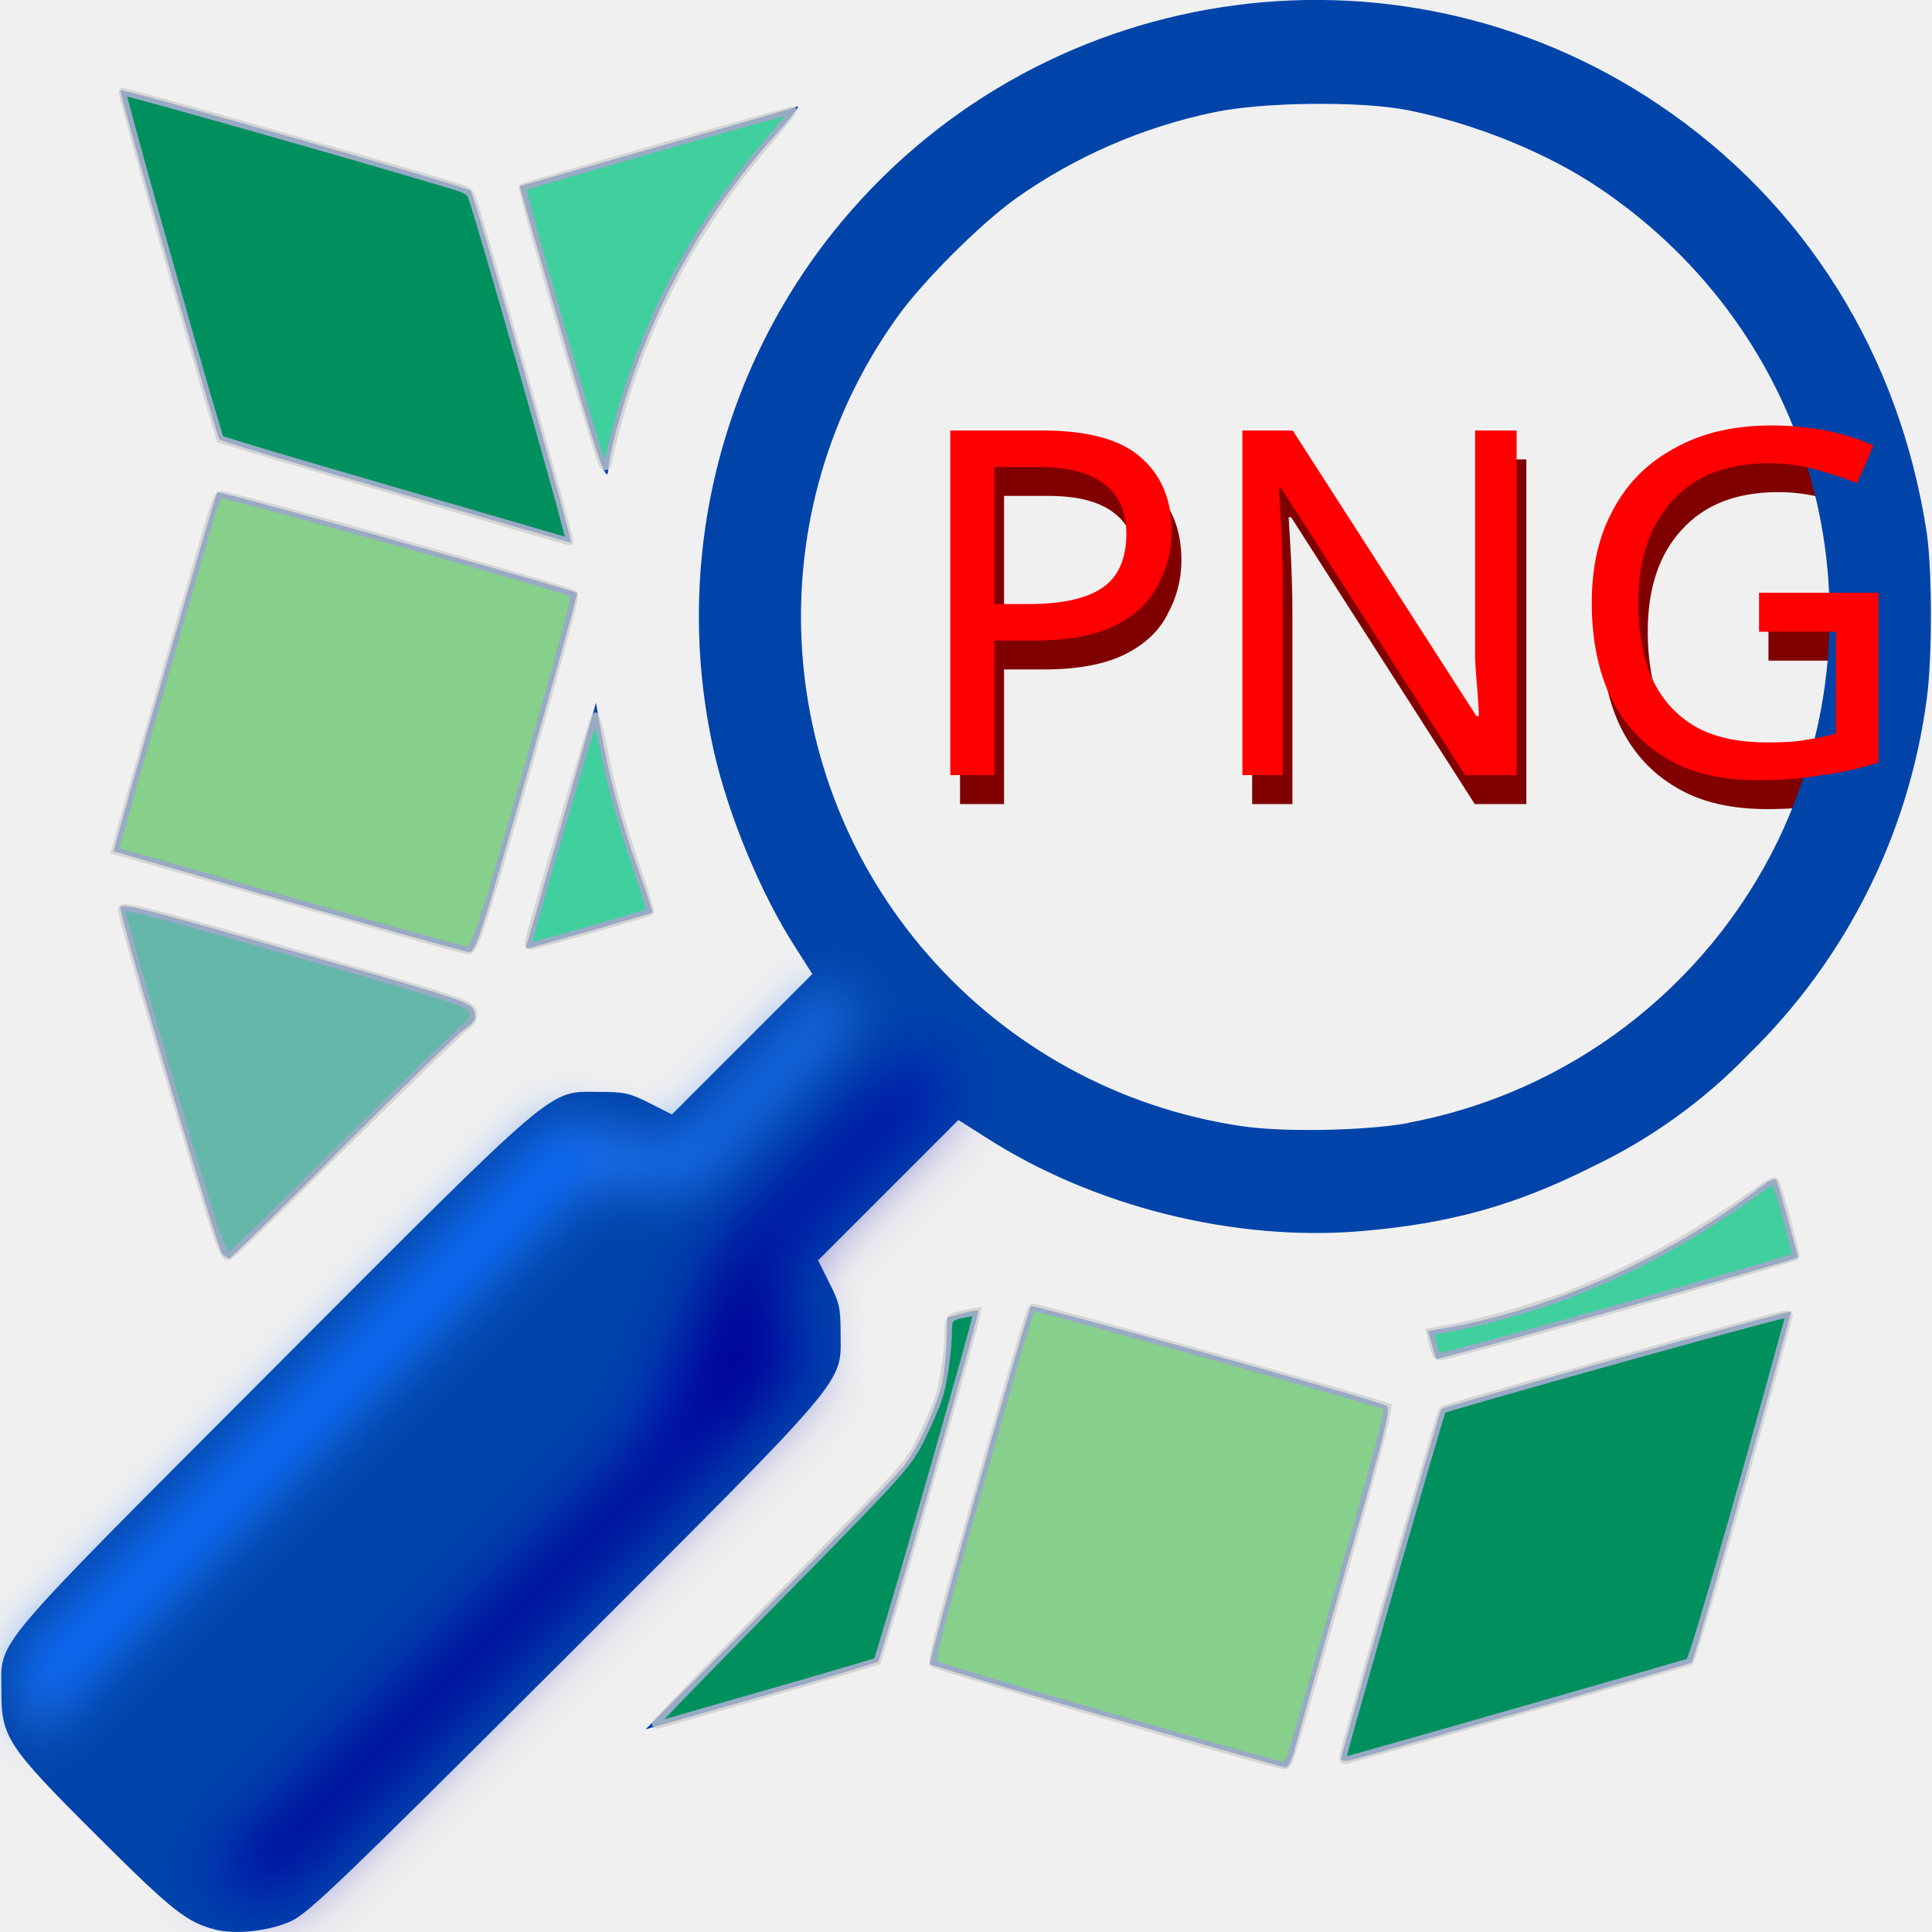
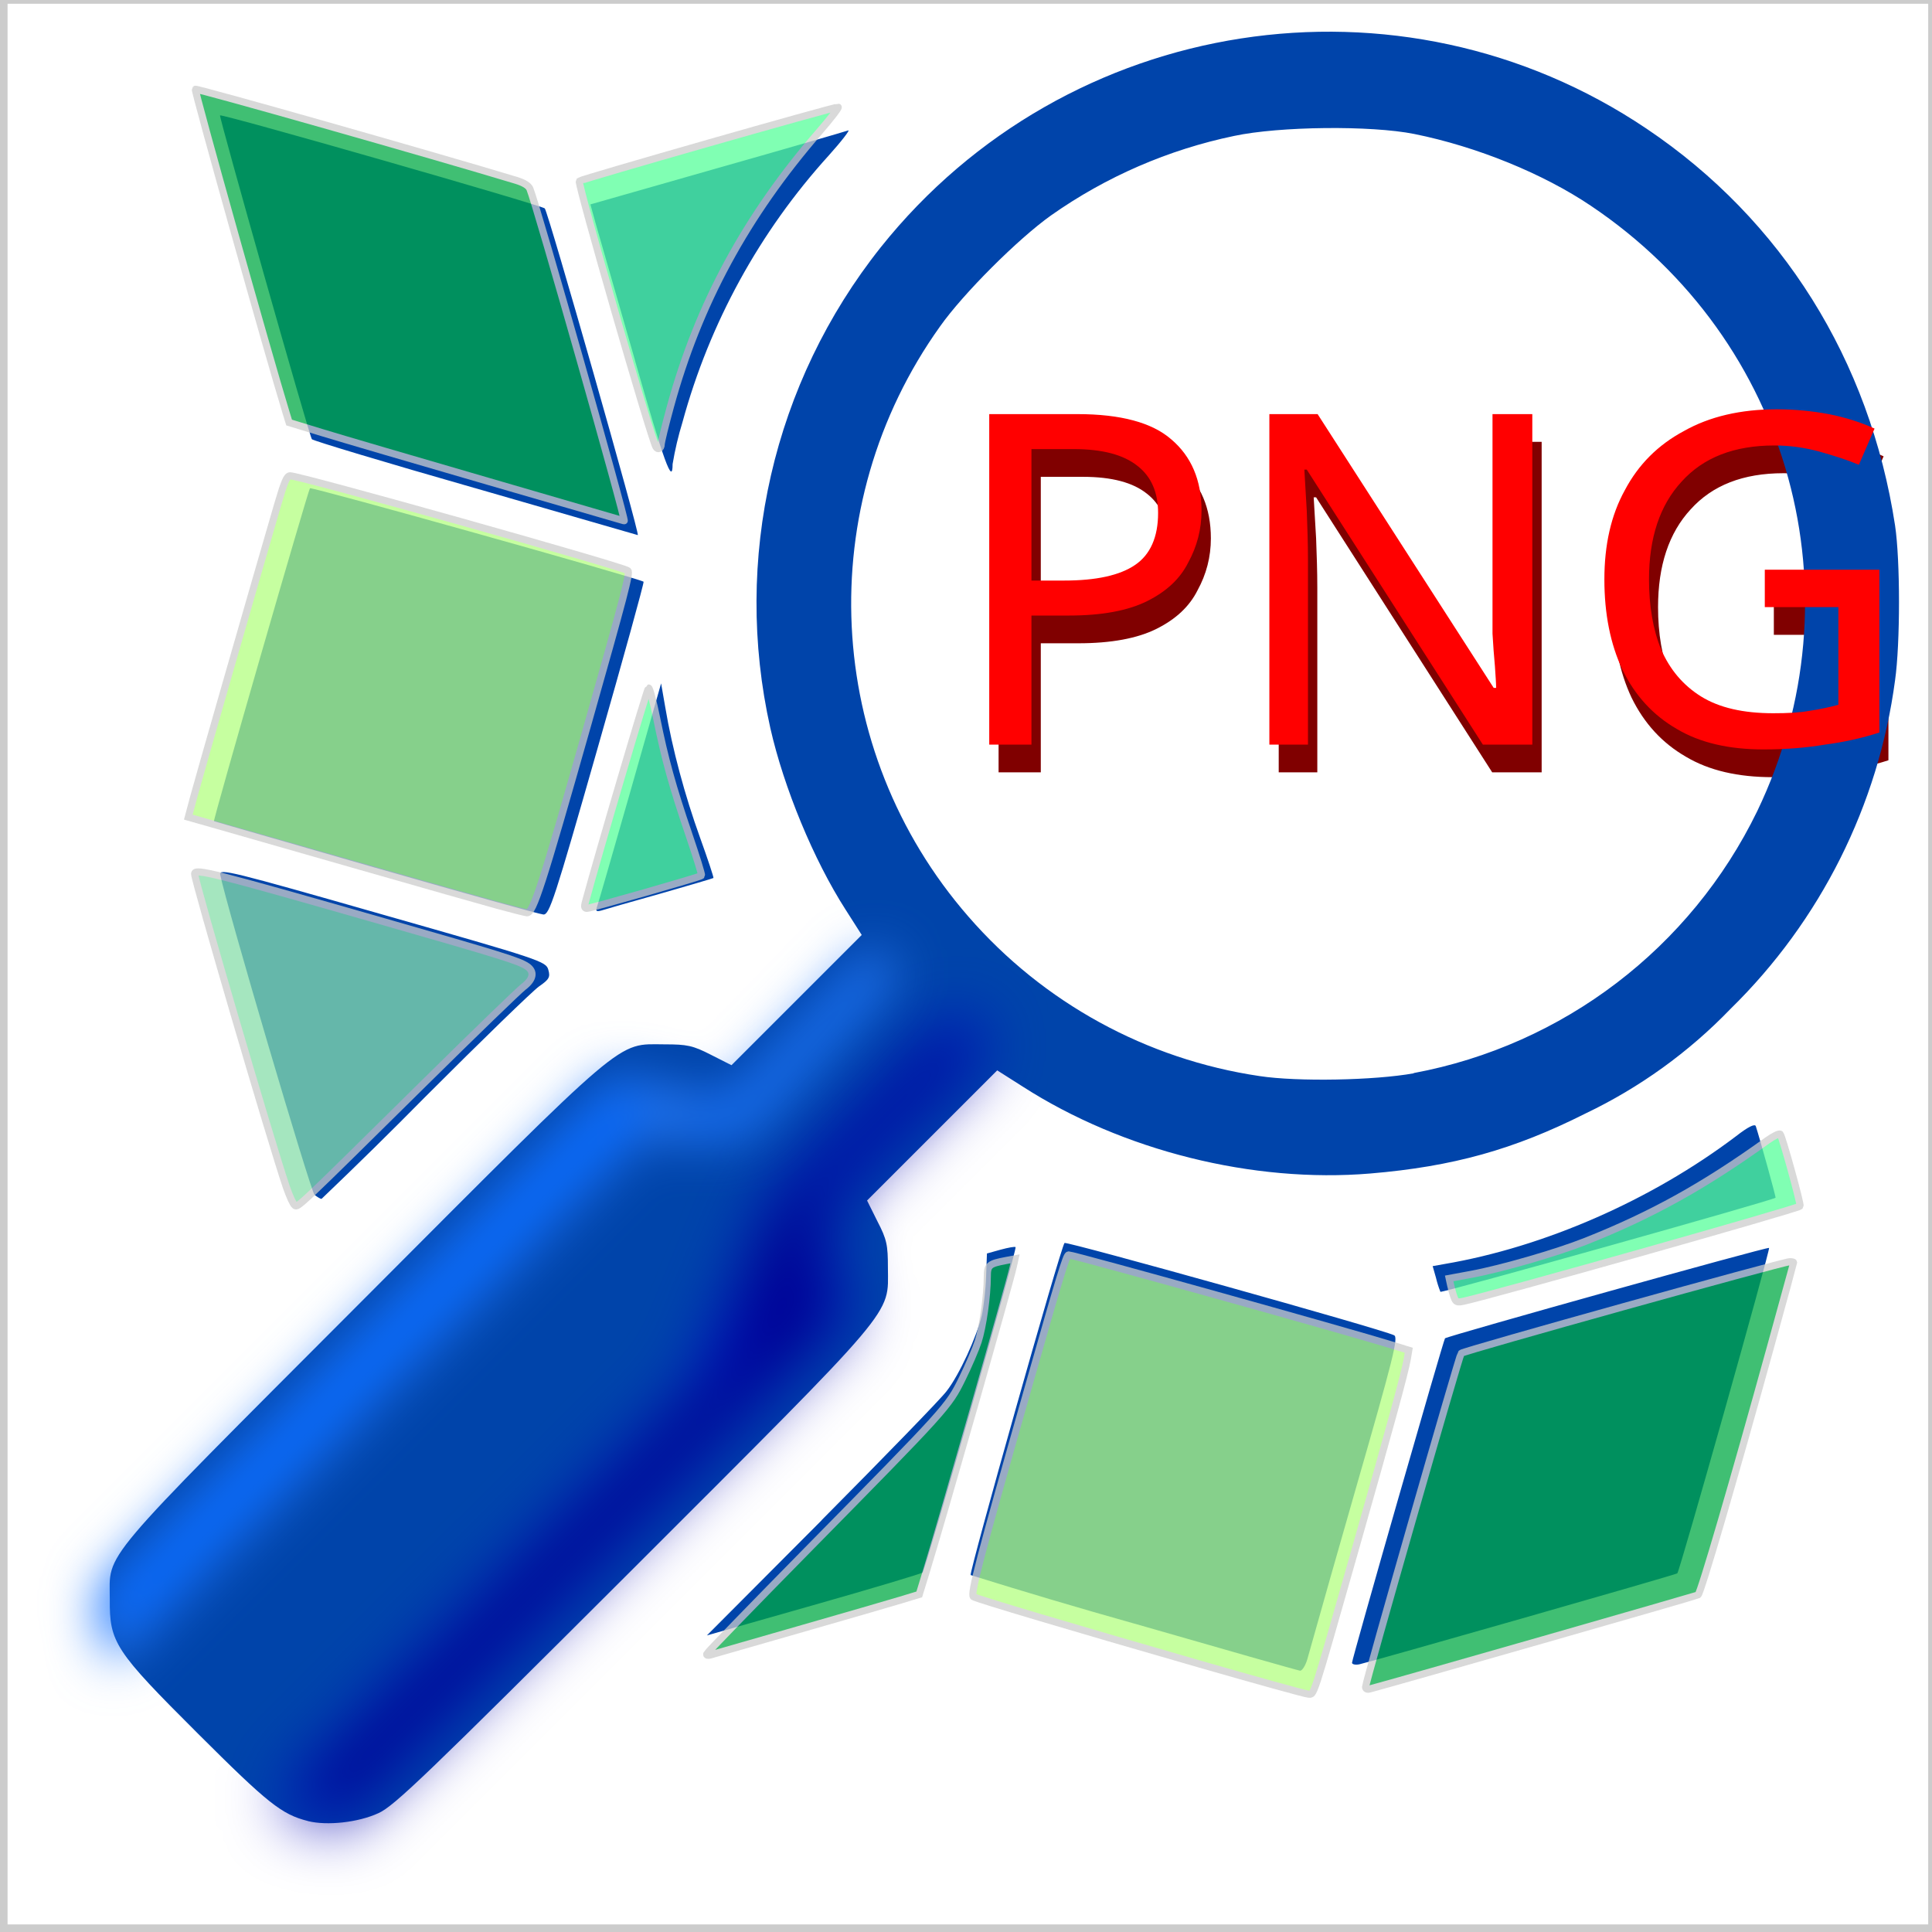
<svg xmlns="http://www.w3.org/2000/svg" fill="#000000" width="800px" height="800px" viewBox="0 0 24 24" role="img" version="1.1" id="svg1">
  <defs id="defs1">
    <filter style="color-interpolation-filters:sRGB" id="filter12" x="-0.12" y="-0.103" width="1.239" height="1.205">
      <feGaussianBlur stdDeviation="0.419" id="feGaussianBlur12" />
    </filter>
    <filter style="color-interpolation-filters:sRGB" id="filter13" x="-0.083" y="-0.096" width="1.168" height="1.195">
      <feGaussianBlur stdDeviation="0.336" id="feGaussianBlur13" />
    </filter>
  </defs>
-   <text xml:space="preserve" style="font-style:normal;font-variant:normal;font-weight:normal;font-stretch:normal;font-size:5.997px;line-height:1.25;font-family:'Bauhaus 93';-inkscape-font-specification:'Bauhaus 93, ';text-align:start;text-decoration-color:#000000;letter-spacing:0px;word-spacing:0px;writing-mode:lr-tb;direction:ltr;text-anchor:start;white-space:pre;opacity:1;fill:#800000;stroke:none;stroke-width:0.505;stroke-linecap:round" x="11.347" y="9.99" id="text14">
-     <tspan id="tspan14" style="font-style:normal;font-variant:normal;font-weight:normal;font-stretch:normal;font-size:5.997px;font-family:'Bauhaus 93';-inkscape-font-specification:'Bauhaus 93, ';fill:#800000;stroke:none;stroke-width:0.505" x="11.347" y="9.99">PNG</tspan>
-   </text>
-   <path d="M2.672 23.969c-.352-.089-.534-.234-1.471-1.168C.085 21.688.014 21.579.018 20.999c0-.645-.196-.414 3.368-3.986 3.6-3.608 3.415-3.451 4.064-3.449.302 0 .378.016.62.14l.277.14 1.744-1.744-.218-.343c-.425-.662-.825-1.629-1.006-2.429a7.657 7.657 0 0 1 1.479-6.44c2.49-3.12 6.959-3.812 10.26-1.588 1.812 1.218 2.99 3.099 3.328 5.314.07.467.07 1.579 0 2.074a7.554 7.554 0 0 1-2.205 4.402 6.712 6.712 0 0 1-1.943 1.401c-.959.483-1.775.71-2.881.803-1.573.131-3.32-.305-4.656-1.163l-.343-.218-1.744 1.744.14.28c.125.241.14.316.14.617.003.651.156.467-3.426 4.049-2.761 2.756-3.186 3.164-3.398 3.261-.271.125-.69.171-.945.106zM17.485 13.95a6.425 6.425 0 0 0 4.603-3.51c1.391-2.899.455-6.306-2.227-8.108-.638-.43-1.529-.794-2.367-.962-.581-.117-1.809-.104-2.414.025a6.593 6.593 0 0 0-2.452 1.064c-.444.315-1.177 1.048-1.487 1.487a6.384 6.384 0 0 0 .38 7.907 6.406 6.406 0 0 0 3.901 2.136c.509.078 1.542.058 2.065-.037zm-3.738 7.376a80.97 80.97 0 0 1-2.196-.651c-.025-.028 1.207-4.396 1.257-4.449.023-.026 4.242 1.152 4.414 1.236.062.026-.003.288-.525 2.102a398.513 398.513 0 0 0-.635 2.236c-.025.087-.069.156-.097.156-.028-.003-1.028-.287-2.219-.631zm2.912.524c0-.053 1.227-4.333 1.246-4.347.047-.034 4.324-1.23 4.341-1.211.019.019-1.199 4.337-1.23 4.36-.02.019-4.126 1.191-4.259 1.218-.054.011-.098 0-.098-.019zm-7.105-1.911c.846-.852 1.599-1.627 1.674-1.728.171-.218.405-.732.472-1.015.026-.118.053-.352.058-.522l.011-.307.182-.051c.103-.028.193-.044.202-.034.023.025-1.207 4.321-1.246 4.36-.02.016-.677.213-1.464.436l-1.425.405 1.537-1.542zm8.289-3.06a1.371 1.371 0 0 1-.059-.187l-.044-.156.156-.028c1.339-.227 2.776-.856 3.908-1.713.16-.125.252-.171.265-.134.054.165.272.95.265.959-.034.034-4.48 1.282-4.492 1.261zm-15.083-1.3c-.05-.039-1.179-3.866-1.264-4.29-.016-.084.146-.044 2.174.536 2.121.604 2.192.629 2.222.74.028.098.011.129-.125.223-.084.059-.769.724-1.523 1.479a63.877 63.877 0 0 1-1.39 1.367c-.016 0-.056-.025-.093-.054zm.821-4.378c-1.188-.343-2.164-.623-2.167-.626-.016-.012 1.261-4.433 1.285-4.46.022-.022 4.422 1.211 4.469 1.252.009.009-.269 1.017-.618 2.239-.576 2.02-.643 2.224-.723 2.22-.05-.003-1.059-.285-2.247-.626zm2.959.538c.012-.031.212-.723.444-1.534l.42-1.476.056.321c.093.556.265 1.188.464 1.741.106.296.187.539.181.545-.008.006-.332.101-.719.212-.389.109-.741.21-.786.224-.058.016-.075.006-.059-.034zM4.905 6.112c-1.187-.339-2.167-.635-2.18-.654-.04-.062-1.246-4.321-1.23-4.338.026-.025 4.31 1.204 4.351 1.246.047.051 1.28 4.379 1.246 4.376L4.91 6.113zm2.148-1.713l-.519-1.806-.078-.28 1.693-.483c.934-.265 1.724-.495 1.76-.508.034-.016-.083.14-.26.336A8.729 8.729 0 0 0 7.69 5.23a4.348 4.348 0 0 0-.132.561c0 .293-.115-.025-.505-1.39z" id="path1" style="fill:#0044aa" />
-   <path style="opacity:0.75;fill:#00aa44;stroke:#cccccc;stroke-width:3.075;stroke-linecap:round" d="M 177.506,207.397 C 145.501,198.113 112.981,188.574 105.239,186.2 l -14.076,-4.316 -1.345,-4.389 C 82.231,152.736 50.177,38.494 50.677,37.995 51.202,37.469 153.07,66.38 189.042,77.264 c 3.482,1.054 5.481,2.271 6.101,3.716 2.69,6.266 41.785,143.905 40.727,143.384 -0.096,-0.047 -26.359,-7.682 -58.364,-16.967 z" id="path2" transform="scale(0.03)" />
-   <path style="opacity:0.75;fill:#00aa44;stroke:#cccccc;stroke-width:3.075;stroke-linecap:round" d="m 271.522,713.589 c 0.198,-0.573 19.725,-20.713 43.392,-44.755 60.384,-61.34 60.981,-62 66.894,-74.03 2.694,-5.479 5.789,-12.671 6.878,-15.981 2.035,-6.187 3.956,-19.728 3.97,-27.991 0.009,-5.117 0.688,-5.699 8.323,-7.131 l 3.633,-0.682 -0.724,3.307 c -1.664,7.603 -30.502,108.643 -37.705,132.107 l -2.911,9.484 -8.042,2.44 c -4.423,1.342 -24.326,7.112 -44.228,12.822 -19.902,5.71 -37.008,10.622 -38.013,10.916 -1.062,0.311 -1.676,0.098 -1.467,-0.507 z" id="path3" transform="scale(0.03)" />
-   <path style="opacity:0.75;fill:#00aa44;stroke:#cccccc;stroke-width:3.075;stroke-linecap:round" d="m 555.99,727.889 c 0,-2.04 40.47,-143.257 41.29,-144.076 1.094,-1.094 139.076,-39.558 141.907,-39.558 0.904,0 1.644,0.153 1.644,0.34 0,0.187 -4.423,16.361 -9.829,35.941 -16.185,58.625 -30.282,106.887 -31.427,107.595 -0.788,0.487 -129.763,37.435 -141.874,40.643 -1.017,0.269 -1.711,-0.09 -1.711,-0.885 z" id="path4" transform="scale(0.03)" />
-   <path style="opacity:0.75;fill:#55ff99;stroke:#cccccc;stroke-width:3.075;stroke-linecap:round" d="m 249.578,192.421 c -2.332,-4.118 -33.999,-113.934 -33.102,-114.793 0.912,-0.872 110.801,-32.269 111.78,-31.937 0.447,0.151 -3.199,4.896 -8.1,10.544 -31.583,36.391 -52.183,74.419 -64.326,118.745 -2.198,8.024 -3.996,15.395 -3.996,16.381 0,1.78 -1.46,2.466 -2.256,1.06 z" id="path6" transform="scale(0.03)" />
-   <path style="opacity:0.75;fill:#55ff99;stroke:#cccccc;stroke-width:3.075;stroke-linecap:round" d="m 218.967,389.487 c 6.201,-22.865 26.84,-92.822 27.427,-92.963 0.439,-0.105 2.001,5.75 3.471,13.012 3.585,17.714 6.825,29.414 13.892,50.163 3.26,9.57 5.734,17.593 5.498,17.828 -0.644,0.644 -47.888,14.16 -49.494,14.16 -0.967,0 -1.209,-0.67 -0.794,-2.2 z" id="path7" transform="scale(0.03)" />
-   <path style="opacity:0.75;fill:#55ff99;stroke:#cccccc;stroke-width:3.075;stroke-linecap:round" d="m 594.262,559.734 c -0.472,-1.252 -1.151,-3.624 -1.509,-5.269 l -0.65,-2.992 9.572,-1.773 c 12.945,-2.397 36.652,-9.248 49.181,-14.211 28.578,-11.323 51.144,-23.833 78.643,-43.599 2.643,-1.9 5.141,-3.107 5.552,-2.684 0.881,0.908 9.069,30.58 8.568,31.048 -1.34,1.25 -132.407,38.294 -145.326,41.075 -2.741,0.59 -3.29,0.373 -4.032,-1.594 z" id="path8" transform="scale(0.03)" />
-   <path style="opacity:0.75;fill:#87deaa;stroke:#cccccc;stroke-width:3.075;stroke-linecap:round" d="m 93.65,519.965 c -0.669,-0.416 -2.337,-4.034 -3.708,-8.039 -6.441,-18.817 -39.575,-131.964 -39.575,-135.141 0,-2.496 8.145,-0.438 81.663,20.643 50.717,14.543 58.202,16.872 61.806,19.233 3.423,2.243 2.886,5.611 -1.415,8.861 -2.017,1.525 -21.491,20.377 -43.276,41.893 -54.344,53.674 -54.085,53.428 -55.495,52.55 z" id="path9" transform="scale(0.03)" />
-   <path style="opacity:0.75;fill:#b3ff80;stroke:#cccccc;stroke-width:3.075;stroke-linecap:round" d="m 181.907,390.571 c -5.917,-1.613 -33.863,-9.554 -62.103,-17.647 -28.24,-8.093 -56.027,-16.048 -61.75,-17.678 l -10.405,-2.963 2.38,-8.904 c 2.17,-8.117 27.44,-96.133 36.181,-126.019 2.909,-9.945 4,-12.469 5.39,-12.469 4.372,0 144.169,39.291 145.878,41 0.983,0.983 -1.354,9.914 -17.55,67.069 -19.576,69.08 -23.357,80.772 -26.066,80.615 -0.659,-0.038 -6.038,-1.389 -11.955,-3.002 z" id="path10" transform="scale(0.03)" />
-   <path style="opacity:0.75;fill:#b3ff80;stroke:#cccccc;stroke-width:3.075;stroke-linecap:round" d="m 483.619,717.788 c -55.482,-15.979 -95.257,-27.824 -96.952,-28.871 -1.43,-0.884 2.713,-16.73 23.123,-88.428 14.48,-50.868 17.001,-59.169 17.976,-59.169 2.18,0 120.554,33.02 140.24,39.12 l 6.636,2.056 -0.606,3.617 c -0.977,5.829 -7.455,29.525 -23.05,84.302 -18.267,64.164 -17.121,60.656 -19.769,60.553 -1.167,-0.045 -22.586,-5.977 -47.599,-13.18 z" id="path11" transform="scale(0.03)" />
-   <text xml:space="preserve" style="font-style:normal;font-variant:normal;font-weight:normal;font-stretch:normal;font-size:5.997px;line-height:1.25;font-family:'Bauhaus 93';-inkscape-font-specification:'Bauhaus 93, ';text-align:start;text-decoration-color:#000000;letter-spacing:0px;word-spacing:0px;writing-mode:lr-tb;direction:ltr;text-anchor:start;white-space:pre;opacity:1;fill:#ff0000;stroke:none;stroke-width:0.505;stroke-linecap:round" x="11.227" y="9.63" id="text11">
-     <tspan id="tspan11" style="font-style:normal;font-variant:normal;font-weight:normal;font-stretch:normal;font-size:5.997px;font-family:'Bauhaus 93';-inkscape-font-specification:'Bauhaus 93, ';fill:#ff0000;stroke:none;stroke-width:0.505" x="11.227" y="9.63">PNG</tspan>
-   </text>
-   <path id="path12" style="opacity:1;fill:#000080;stroke:#0000ff;stroke-width:0.094;stroke-linecap:round;filter:url(#filter12)" d="M 11.384 13.181 L 9.062 15.502 L 8.098 17.853 L 9.653 16.342 L 9.653 15.594 L 11.725 13.522 L 11.384 13.181 z M 9.653 16.342 L 2.699 23.296 L 3.33 23.589 L 9.946 16.973 L 9.653 16.342 z " />
-   <path id="path13" style="opacity:1;fill:#0066ff;stroke:#5599ff;stroke-width:0.094;stroke-linecap:round;filter:url(#filter13)" d="M 10.313 12.345 L 8.413 14.311 L 7.708 14.192 L 7.555 14.663 L 8.604 14.663 L 10.551 12.583 L 10.313 12.345 z M 7.708 14.192 L 6.936 13.985 L 0.274 20.647 L 0.425 21.474 L 7.708 14.192 z " />
+   <g id="g2">
+     <g id="g3">
+       <rect style="opacity:1;fill:#ffffff;stroke:#cccccc;stroke-width:0.094;stroke-linecap:round" id="rect1" width="23.953" height="23.953" x="0.047" y="-9.2340037e-05" />
+       <g id="g1" transform="matrix(0.9589354,0,0,0.9589354,0.9687058,0.0161791)">
+         <text xml:space="preserve" style="font-style:normal;font-variant:normal;font-weight:normal;font-stretch:normal;font-size:5.997px;line-height:1.25;font-family:'Bauhaus 93';-inkscape-font-specification:'Bauhaus 93, ';text-align:start;text-decoration-color:#000000;letter-spacing:0px;word-spacing:0px;writing-mode:lr-tb;direction:ltr;text-anchor:start;white-space:pre;opacity:1;fill:#800000;stroke:none;stroke-width:0.505;stroke-linecap:round" x="11.347" y="9.99" id="text14">
+           <tspan id="tspan14" style="font-style:normal;font-variant:normal;font-weight:normal;font-stretch:normal;font-size:5.997px;font-family:'Bauhaus 93';-inkscape-font-specification:'Bauhaus 93, ';fill:#800000;stroke:none;stroke-width:0.505" x="11.347" y="9.99">PNG</tspan>
+         </text>
+         <path d="M 2.978,23.573 C 2.638,23.487 2.462,23.347 1.556,22.443 0.477,21.367 0.408,21.262 0.412,20.701 c 0,-0.624 -0.19,-0.4 3.257,-3.854 3.481,-3.489 3.302,-3.337 3.93,-3.335 0.292,0 0.366,0.015 0.6,0.135 L 8.466,13.782 10.153,12.095 9.942,11.764 C 9.531,11.124 9.144,10.188 8.969,9.415 A 7.404,7.404 0 0 1 10.399,3.187 c 2.408,-3.017 6.729,-3.686 9.922,-1.536 1.752,1.178 2.891,2.997 3.218,5.139 0.068,0.452 0.068,1.527 0,2.006 a 7.305,7.305 0 0 1 -2.132,4.257 6.491,6.491 0 0 1 -1.879,1.355 c -0.927,0.467 -1.716,0.687 -2.786,0.777 -1.521,0.127 -3.21,-0.295 -4.502,-1.125 l -0.332,-0.211 -1.686,1.686 0.135,0.271 c 0.121,0.233 0.135,0.306 0.135,0.597 0.003,0.63 0.151,0.452 -3.313,3.915 -2.67,2.665 -3.081,3.06 -3.286,3.153 -0.262,0.121 -0.667,0.165 -0.914,0.103 z M 17.303,13.884 a 6.213,6.213 0 0 0 4.451,-3.394 C 23.099,7.687 22.194,4.392 19.6,2.65 18.983,2.234 18.122,1.882 17.312,1.719 16.75,1.606 15.562,1.619 14.977,1.744 a 6.375,6.375 0 0 0 -2.371,1.029 c -0.429,0.305 -1.138,1.013 -1.438,1.438 a 6.173,6.173 0 0 0 0.367,7.646 6.195,6.195 0 0 0 3.772,2.066 c 0.492,0.075 1.491,0.056 1.997,-0.036 z m -3.615,7.133 a 78.299,78.299 0 0 1 -2.124,-0.63 c -0.024,-0.027 1.167,-4.251 1.216,-4.302 0.022,-0.025 4.102,1.114 4.268,1.195 0.06,0.025 -0.003,0.278 -0.508,2.033 a 385.366,385.366 0 0 0 -0.614,2.162 c -0.024,0.084 -0.067,0.151 -0.094,0.151 -0.027,-0.003 -0.994,-0.278 -2.146,-0.61 z m 2.816,0.507 c 0,-0.051 1.187,-4.19 1.205,-4.204 0.045,-0.033 4.181,-1.189 4.198,-1.171 0.018,0.018 -1.159,4.194 -1.189,4.216 -0.019,0.018 -3.99,1.152 -4.118,1.178 -0.052,0.011 -0.095,0 -0.095,-0.018 z M 9.633,19.676 c 0.818,-0.824 1.546,-1.573 1.619,-1.671 0.165,-0.211 0.392,-0.708 0.456,-0.982 0.025,-0.114 0.051,-0.34 0.056,-0.505 l 0.011,-0.297 0.176,-0.049 c 0.1,-0.027 0.187,-0.043 0.195,-0.033 0.022,0.024 -1.167,4.178 -1.205,4.216 -0.019,0.015 -0.655,0.206 -1.416,0.422 l -1.378,0.392 1.486,-1.491 z m 8.016,-2.959 a 1.326,1.326 0 0 1 -0.057,-0.181 l -0.043,-0.151 0.151,-0.027 c 1.295,-0.22 2.684,-0.828 3.779,-1.656 0.155,-0.121 0.244,-0.165 0.256,-0.13 0.052,0.16 0.263,0.919 0.256,0.927 -0.033,0.033 -4.332,1.24 -4.344,1.219 z M 3.064,15.46 c -0.048,-0.038 -1.14,-3.738 -1.222,-4.148 -0.015,-0.081 0.141,-0.043 2.102,0.518 2.051,0.584 2.12,0.608 2.149,0.716 0.027,0.095 0.011,0.125 -0.121,0.216 -0.081,0.057 -0.744,0.7 -1.473,1.43 a 61.77,61.77 0 0 1 -1.344,1.322 c -0.015,0 -0.054,-0.024 -0.09,-0.052 z M 3.858,11.226 C 2.709,10.894 1.765,10.624 1.762,10.621 1.747,10.609 2.981,6.334 3.005,6.308 c 0.021,-0.021 4.276,1.171 4.322,1.211 0.009,0.009 -0.26,0.983 -0.598,2.165 C 6.172,11.637 6.107,11.834 6.029,11.83 5.981,11.827 5.005,11.555 3.857,11.225 Z m 2.861,0.52 c 0.012,-0.03 0.205,-0.699 0.429,-1.483 l 0.406,-1.427 0.054,0.31 c 0.09,0.538 0.256,1.149 0.449,1.684 0.103,0.286 0.181,0.521 0.175,0.527 -0.008,0.006 -0.321,0.098 -0.695,0.205 -0.376,0.105 -0.717,0.203 -0.76,0.217 -0.056,0.015 -0.073,0.006 -0.057,-0.033 z M 5.138,6.305 C 3.99,5.977 3.042,5.691 3.03,5.673 2.991,5.613 1.825,1.494 1.84,1.478 c 0.025,-0.024 4.168,1.164 4.207,1.205 0.045,0.049 1.238,4.235 1.205,4.232 L 5.143,6.306 Z M 7.215,4.648 6.713,2.902 6.638,2.631 8.275,2.164 C 9.178,1.908 9.942,1.686 9.977,1.673 10.01,1.657 9.896,1.808 9.725,1.998 A 8.441,8.441 0 0 0 7.831,5.452 4.205,4.205 0 0 0 7.703,5.995 c 0,0.283 -0.111,-0.024 -0.488,-1.344 z" id="path1" style="fill:#0044aa;stroke-width:0.967" />
+         <path style="opacity:0.75;fill:#00aa44;stroke:#cccccc;stroke-width:3.075;stroke-linecap:round" d="M 177.506,207.397 C 145.501,198.113 112.981,188.574 105.239,186.2 l -14.076,-4.316 -1.345,-4.389 C 82.231,152.736 50.177,38.494 50.677,37.995 51.202,37.469 153.07,66.38 189.042,77.264 c 3.482,1.054 5.481,2.271 6.101,3.716 2.69,6.266 41.785,143.905 40.727,143.384 -0.096,-0.047 -26.359,-7.682 -58.364,-16.967 z" id="path2" transform="scale(0.03)" />
+         <path style="opacity:0.75;fill:#00aa44;stroke:#cccccc;stroke-width:3.075;stroke-linecap:round" d="m 271.522,713.589 c 0.198,-0.573 19.725,-20.713 43.392,-44.755 60.384,-61.34 60.981,-62 66.894,-74.03 2.694,-5.479 5.789,-12.671 6.878,-15.981 2.035,-6.187 3.956,-19.728 3.97,-27.991 0.009,-5.117 0.688,-5.699 8.323,-7.131 l 3.633,-0.682 -0.724,3.307 c -1.664,7.603 -30.502,108.643 -37.705,132.107 l -2.911,9.484 -8.042,2.44 c -4.423,1.342 -24.326,7.112 -44.228,12.822 -19.902,5.71 -37.008,10.622 -38.013,10.916 -1.062,0.311 -1.676,0.098 -1.467,-0.507 z" id="path3" transform="scale(0.03)" />
+         <path style="opacity:0.75;fill:#00aa44;stroke:#cccccc;stroke-width:3.075;stroke-linecap:round" d="m 555.99,727.889 c 0,-2.04 40.47,-143.257 41.29,-144.076 1.094,-1.094 139.076,-39.558 141.907,-39.558 0.904,0 1.644,0.153 1.644,0.34 0,0.187 -4.423,16.361 -9.829,35.941 -16.185,58.625 -30.282,106.887 -31.427,107.595 -0.788,0.487 -129.763,37.435 -141.874,40.643 -1.017,0.269 -1.711,-0.09 -1.711,-0.885 z" id="path4" transform="scale(0.03)" />
+         <path style="opacity:0.75;fill:#55ff99;stroke:#cccccc;stroke-width:3.075;stroke-linecap:round" d="m 249.578,192.421 c -2.332,-4.118 -33.999,-113.934 -33.102,-114.793 0.912,-0.872 110.801,-32.269 111.78,-31.937 0.447,0.151 -3.199,4.896 -8.1,10.544 -31.583,36.391 -52.183,74.419 -64.326,118.745 -2.198,8.024 -3.996,15.395 -3.996,16.381 0,1.78 -1.46,2.466 -2.256,1.06 z" id="path6" transform="scale(0.03)" />
+         <path style="opacity:0.75;fill:#55ff99;stroke:#cccccc;stroke-width:3.075;stroke-linecap:round" d="m 218.967,389.487 c 6.201,-22.865 26.84,-92.822 27.427,-92.963 0.439,-0.105 2.001,5.75 3.471,13.012 3.585,17.714 6.825,29.414 13.892,50.163 3.26,9.57 5.734,17.593 5.498,17.828 -0.644,0.644 -47.888,14.16 -49.494,14.16 -0.967,0 -1.209,-0.67 -0.794,-2.2 z" id="path7" transform="scale(0.03)" />
+         <path style="opacity:0.75;fill:#55ff99;stroke:#cccccc;stroke-width:3.075;stroke-linecap:round" d="m 594.262,559.734 c -0.472,-1.252 -1.151,-3.624 -1.509,-5.269 l -0.65,-2.992 9.572,-1.773 c 12.945,-2.397 36.652,-9.248 49.181,-14.211 28.578,-11.323 51.144,-23.833 78.643,-43.599 2.643,-1.9 5.141,-3.107 5.552,-2.684 0.881,0.908 9.069,30.58 8.568,31.048 -1.34,1.25 -132.407,38.294 -145.326,41.075 -2.741,0.59 -3.29,0.373 -4.032,-1.594 z" id="path8" transform="scale(0.03)" />
+         <path style="opacity:0.75;fill:#87deaa;stroke:#cccccc;stroke-width:3.075;stroke-linecap:round" d="m 93.65,519.965 c -0.669,-0.416 -2.337,-4.034 -3.708,-8.039 -6.441,-18.817 -39.575,-131.964 -39.575,-135.141 0,-2.496 8.145,-0.438 81.663,20.643 50.717,14.543 58.202,16.872 61.806,19.233 3.423,2.243 2.886,5.611 -1.415,8.861 -2.017,1.525 -21.491,20.377 -43.276,41.893 -54.344,53.674 -54.085,53.428 -55.495,52.55 z" id="path9" transform="scale(0.03)" />
+         <path style="opacity:0.75;fill:#b3ff80;stroke:#cccccc;stroke-width:3.075;stroke-linecap:round" d="m 181.907,390.571 c -5.917,-1.613 -33.863,-9.554 -62.103,-17.647 -28.24,-8.093 -56.027,-16.048 -61.75,-17.678 l -10.405,-2.963 2.38,-8.904 c 2.17,-8.117 27.44,-96.133 36.181,-126.019 2.909,-9.945 4,-12.469 5.39,-12.469 4.372,0 144.169,39.291 145.878,41 0.983,0.983 -1.354,9.914 -17.55,67.069 -19.576,69.08 -23.357,80.772 -26.066,80.615 -0.659,-0.038 -6.038,-1.389 -11.955,-3.002 z" id="path10" transform="scale(0.03)" />
+         <path style="opacity:0.75;fill:#b3ff80;stroke:#cccccc;stroke-width:3.075;stroke-linecap:round" d="m 483.619,717.788 c -55.482,-15.979 -95.257,-27.824 -96.952,-28.871 -1.43,-0.884 2.713,-16.73 23.123,-88.428 14.48,-50.868 17.001,-59.169 17.976,-59.169 2.18,0 120.554,33.02 140.24,39.12 l 6.636,2.056 -0.606,3.617 c -0.977,5.829 -7.455,29.525 -23.05,84.302 -18.267,64.164 -17.121,60.656 -19.769,60.553 -1.167,-0.045 -22.586,-5.977 -47.599,-13.18 z" id="path11" transform="scale(0.03)" />
+         <text xml:space="preserve" style="font-style:normal;font-variant:normal;font-weight:normal;font-stretch:normal;font-size:5.997px;line-height:1.25;font-family:'Bauhaus 93';-inkscape-font-specification:'Bauhaus 93, ';text-align:start;text-decoration-color:#000000;letter-spacing:0px;word-spacing:0px;writing-mode:lr-tb;direction:ltr;text-anchor:start;white-space:pre;opacity:1;fill:#ff0000;stroke:none;stroke-width:0.505;stroke-linecap:round" x="11.227" y="9.63" id="text11">
+           <tspan id="tspan11" style="font-style:normal;font-variant:normal;font-weight:normal;font-stretch:normal;font-size:5.997px;font-family:'Bauhaus 93';-inkscape-font-specification:'Bauhaus 93, ';fill:#ff0000;stroke:none;stroke-width:0.505" x="11.227" y="9.63">PNG</tspan>
+         </text>
+         <path id="path12" style="opacity:1;fill:#000080;stroke:#0000ff;stroke-width:0.094;stroke-linecap:round;filter:url(#filter12)" d="m 11.384,13.181 -2.322,2.321 -0.964,2.351 1.554,-1.511 v -0.748 l 2.072,-2.072 z m -1.731,3.161 -6.954,6.953 0.631,0.293 6.616,-6.616 z" />
+         <path id="path13" style="opacity:1;fill:#0066ff;stroke:#5599ff;stroke-width:0.094;stroke-linecap:round;filter:url(#filter13)" d="M 10.313,12.345 8.413,14.311 7.708,14.192 7.555,14.663 h 1.049 l 1.947,-2.079 z m -2.605,1.847 -0.771,-0.207 -6.662,6.662 0.151,0.827 z" />
+       </g>
+     </g>
+   </g>
</svg>
